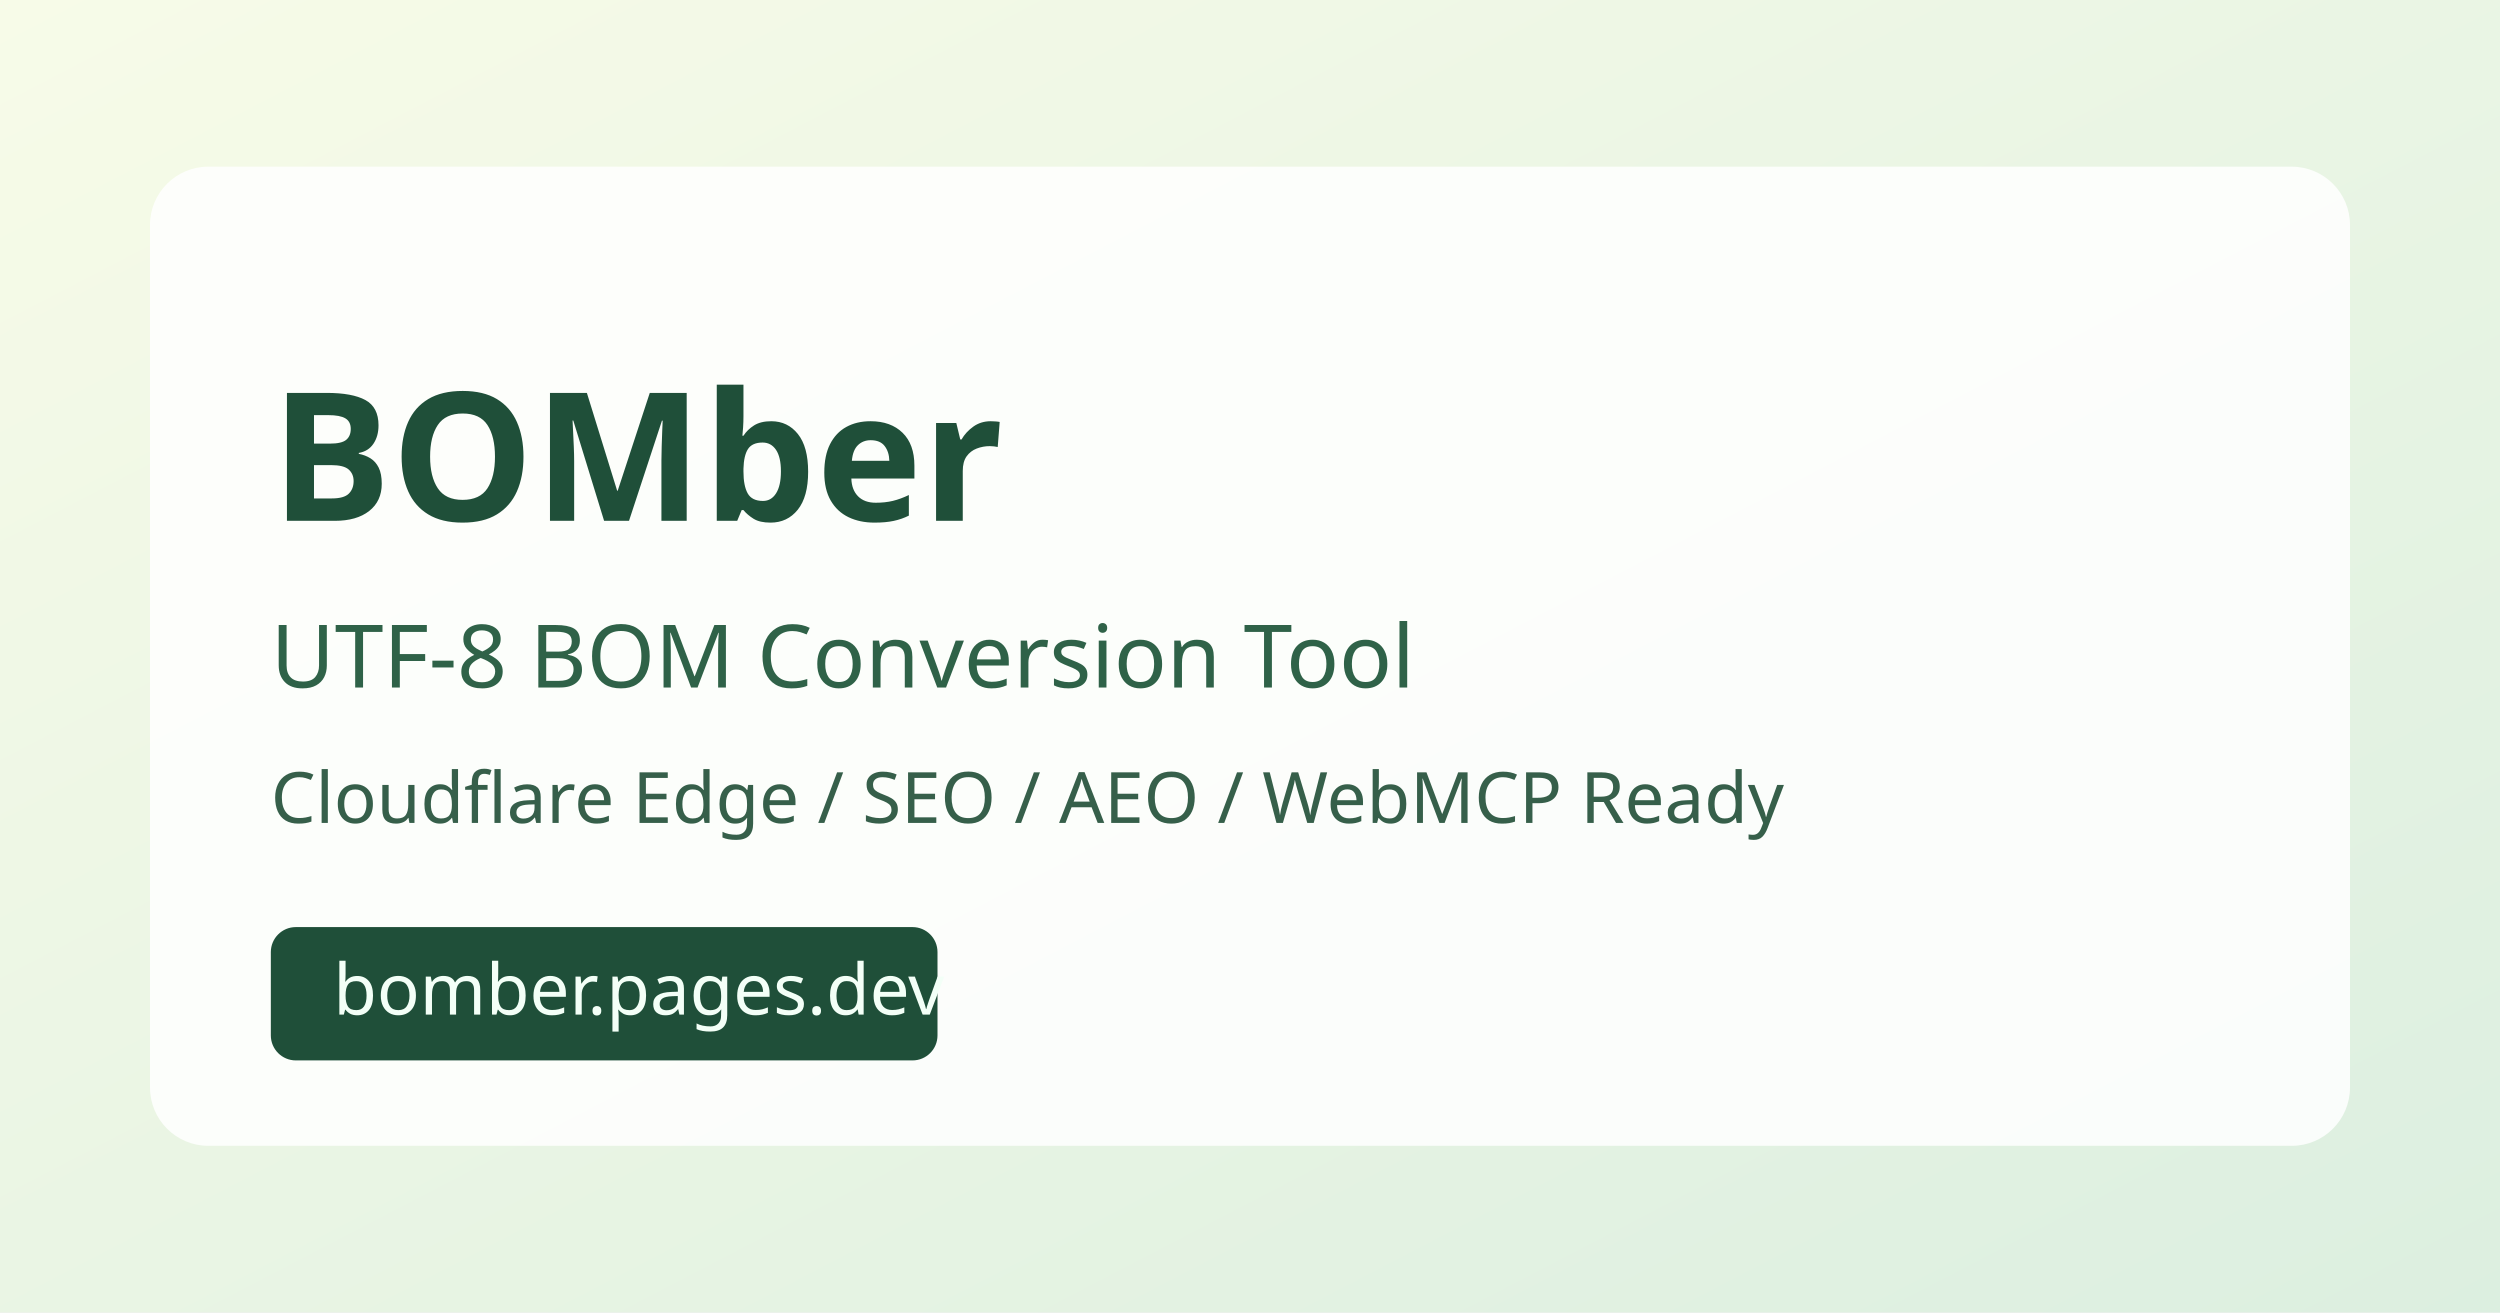
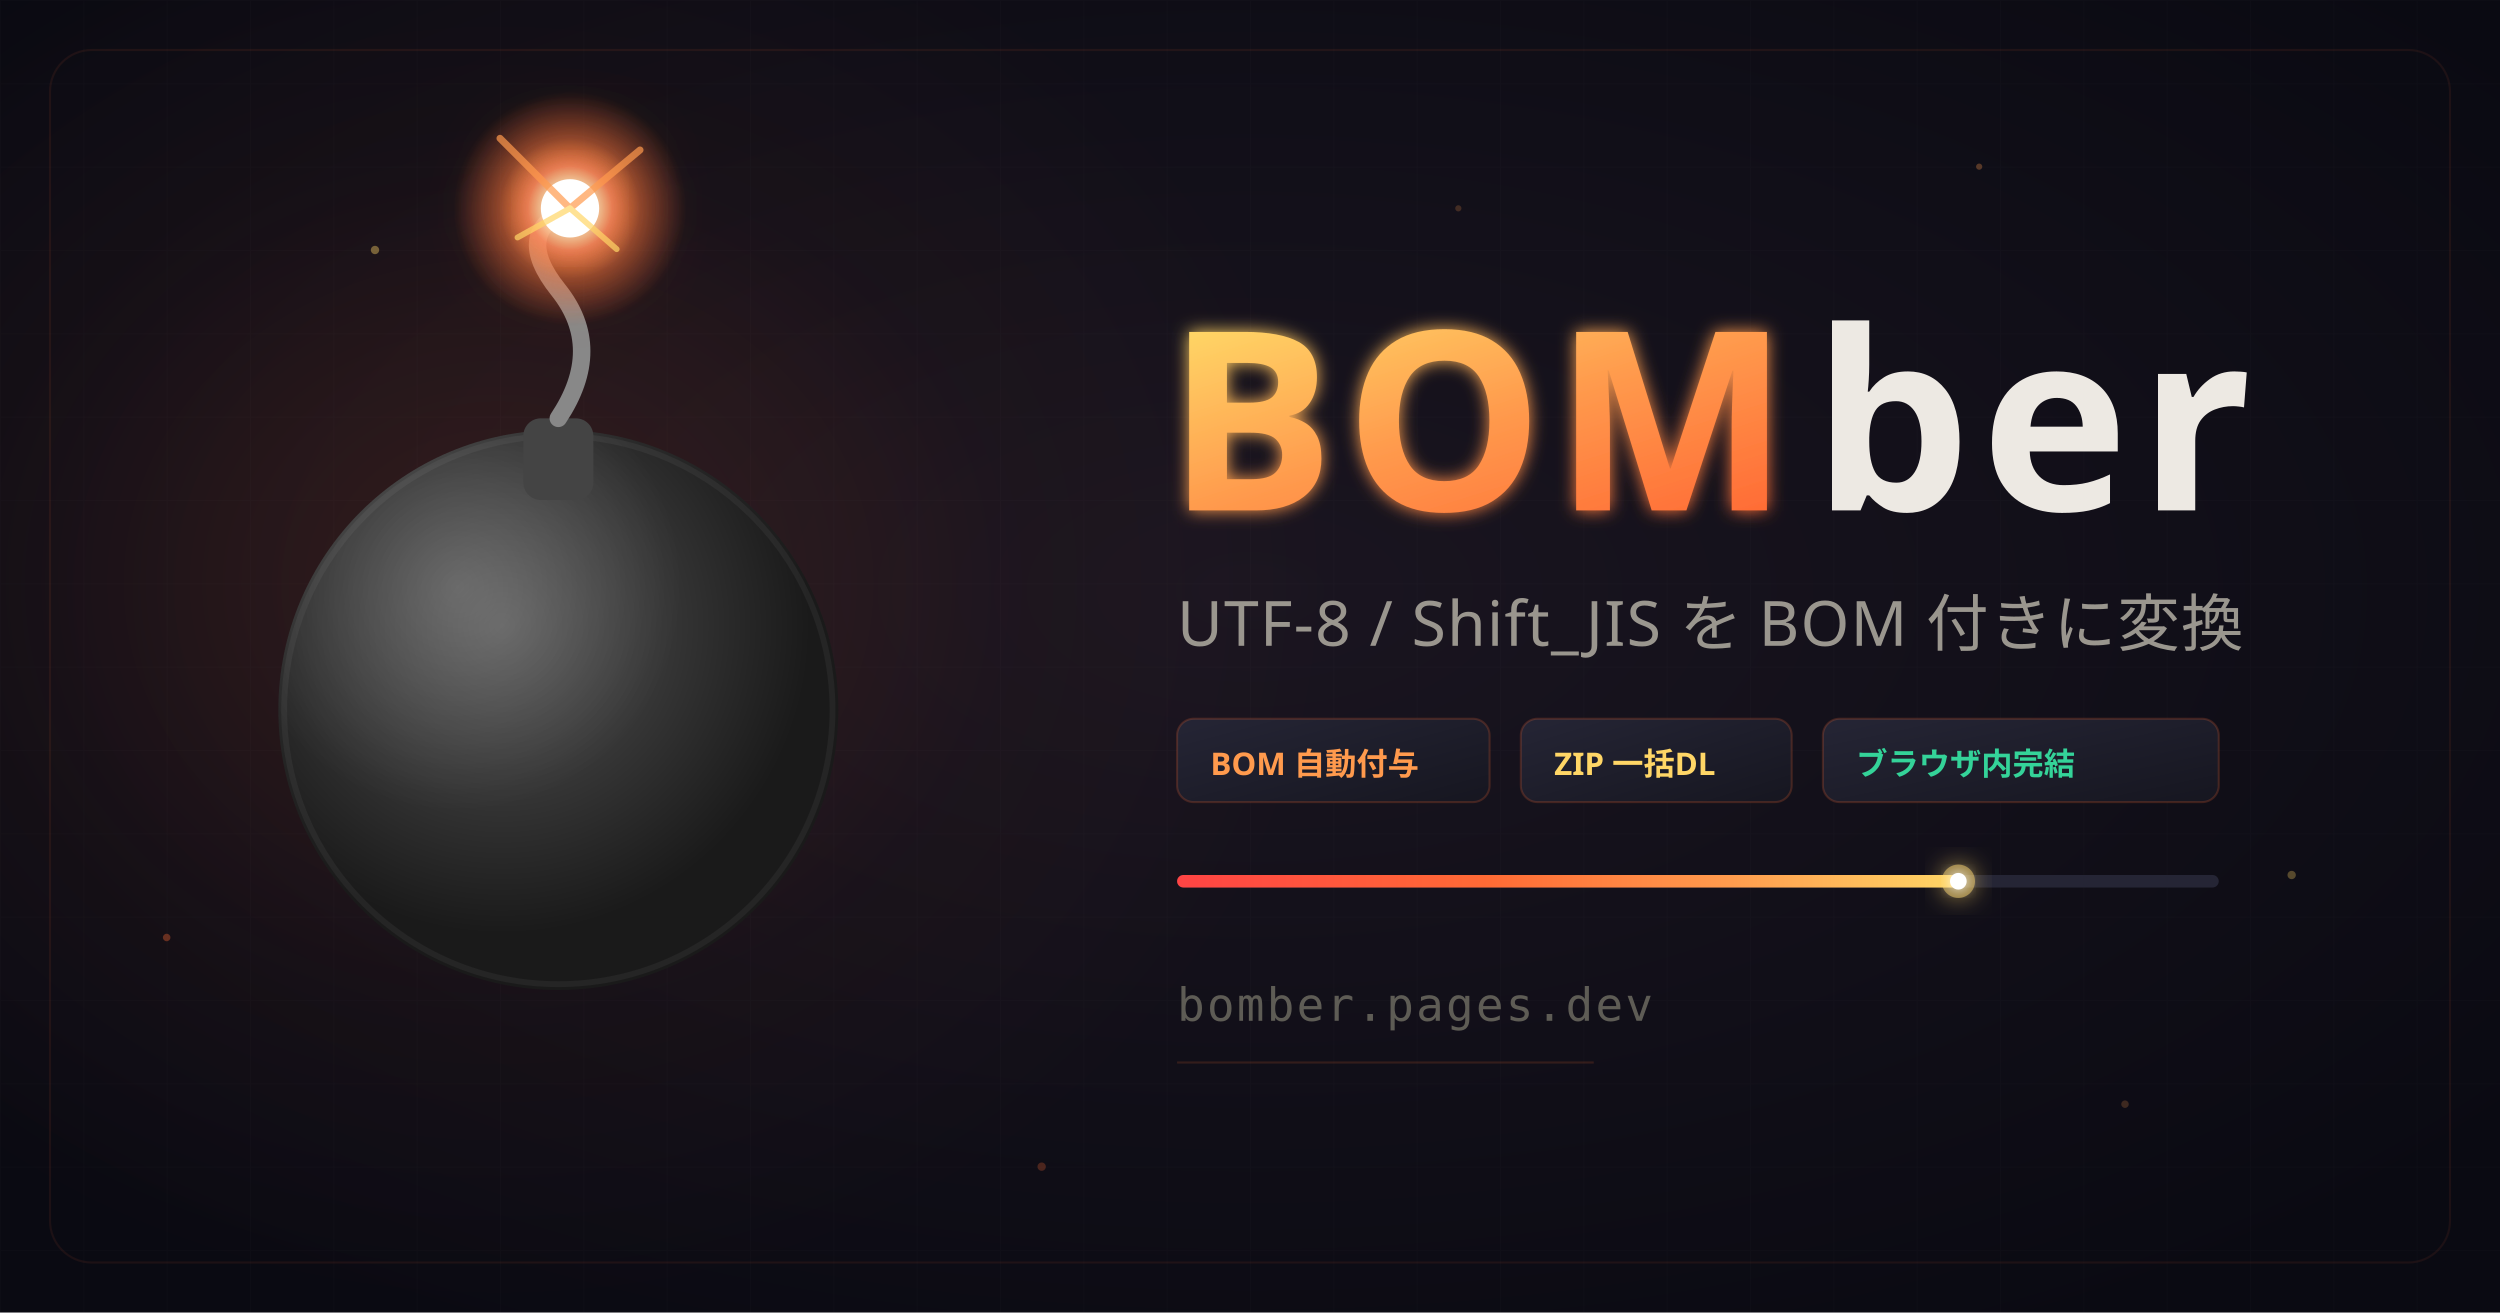
- <svg xmlns="http://www.w3.org/2000/svg" viewBox="0 0 1200 630" role="img" aria-label="BOMber Open Graph Image">
+ <svg xmlns="http://www.w3.org/2000/svg" viewBox="0 0 1200 630" role="img" aria-label="BOMber — UTF-8 BOM変換ツール">
  <defs>
-     <linearGradient id="bg" x1="0%" x2="100%" y1="0%" y2="100%">
-       <stop offset="0%" stop-color="#f7fbe8" />
-       <stop offset="100%" stop-color="#dcefe0" />
+     <radialGradient id="bg-glow" cx="50%" cy="45%" r="65%">
+       <stop offset="0%" stop-color="#1a1520" />
+       <stop offset="100%" stop-color="#0a0a12" />
+     </radialGradient>
+     <radialGradient id="warm-glow" cx="50%" cy="50%" r="50%">
+       <stop offset="0%" stop-color="#ff6b35" stop-opacity="0.15" />
+       <stop offset="60%" stop-color="#ff6b35" stop-opacity="0.03" />
+       <stop offset="100%" stop-color="#ff6b35" stop-opacity="0" />
+     </radialGradient>
+     <linearGradient id="title-fire" x1="0%" y1="0%" x2="100%" y2="100%">
+       <stop offset="0%" stop-color="#ffd666" />
+       <stop offset="50%" stop-color="#ff9a4d" />
+       <stop offset="100%" stop-color="#ff6b35" />
    </linearGradient>
+     <radialGradient id="bomb-body" cx="40%" cy="35%" r="55%">
+       <stop offset="0%" stop-color="#555" />
+       <stop offset="100%" stop-color="#1a1a1a" />
+     </radialGradient>
+     <radialGradient id="bomb-shine" cx="32%" cy="28%" r="40%">
+       <stop offset="0%" stop-color="#ffffff" stop-opacity="0.18" />
+       <stop offset="100%" stop-color="#ffffff" stop-opacity="0" />
+     </radialGradient>
+     <radialGradient id="spark-glow" cx="50%" cy="50%" r="50%">
+       <stop offset="0%" stop-color="#fff" />
+       <stop offset="20%" stop-color="#ffd666" />
+       <stop offset="60%" stop-color="#ff6b35" />
+       <stop offset="100%" stop-color="#ff6b35" stop-opacity="0" />
+     </radialGradient>
+     <linearGradient id="fuse-grad" x1="0%" y1="0%" x2="100%" y2="0%">
+       <stop offset="0%" stop-color="#ff4444" />
+       <stop offset="40%" stop-color="#ff6b35" />
+       <stop offset="70%" stop-color="#ff9a4d" />
+       <stop offset="100%" stop-color="#ffd666" />
+     </linearGradient>
+     <pattern id="grid" width="40" height="40" patternUnits="userSpaceOnUse">
+       <path d="M 40 0 L 0 0 0 40" fill="none" stroke="#ffffff" stroke-opacity="0.015" stroke-width="1" />
+     </pattern>
+     <linearGradient id="badge-grad" x1="0%" y1="0%" x2="100%" y2="100%">
+       <stop offset="0%" stop-color="#252535" />
+       <stop offset="100%" stop-color="#161620" />
+     </linearGradient>
+     <filter id="glow-lg" x="-50%" y="-50%" width="200%" height="200%">
+       <feGaussianBlur stdDeviation="6" result="blur" />
+       <feMerge>
+         <feMergeNode in="blur" />
+         <feMergeNode in="SourceGraphic" />
+       </feMerge>
+     </filter>
+     <filter id="glow-sm" x="-50%" y="-50%" width="200%" height="200%">
+       <feGaussianBlur stdDeviation="3" result="blur" />
+       <feMerge>
+         <feMergeNode in="blur" />
+         <feMergeNode in="SourceGraphic" />
+       </feMerge>
+     </filter>
+     <filter id="glow-text" x="-10%" y="-10%" width="120%" height="120%">
+       <feGaussianBlur stdDeviation="4" result="blur" />
+       <feMerge>
+         <feMergeNode in="blur" />
+         <feMergeNode in="SourceGraphic" />
+       </feMerge>
+     </filter>
  </defs>
-   <rect width="1200" height="630" fill="url(#bg)" />
-   <rect x="72" y="80" width="1056" height="470" rx="28" fill="#ffffff" opacity="0.85" />
-   <text x="130" y="250" fill="#1f4f39" font-family="'Avenir Next', 'Hiragino Sans', sans-serif" font-size="86" font-weight="700">BOMber</text>
-   <text x="130" y="330" fill="#2f6248" font-family="'Avenir Next', 'Hiragino Sans', sans-serif" font-size="42">UTF-8 BOM Conversion Tool</text>
-   <text x="130" y="395" fill="#365f4a" font-family="'Avenir Next', 'Hiragino Sans', sans-serif" font-size="34">Cloudflare Edge / SEO / AEO / WebMCP Ready</text>
-   <rect x="130" y="445" width="320" height="64" rx="12" fill="#1f4f39" />
-   <text x="160" y="487" fill="#f3fff7" font-family="'Avenir Next', 'Hiragino Sans', sans-serif" font-size="34">bomber.pages.dev</text>
+   <rect width="1200" height="630" fill="url(#bg-glow)" />
+   <rect width="1200" height="630" fill="url(#grid)" />
+   <ellipse cx="240" cy="280" rx="400" ry="350" fill="url(#warm-glow)" />
+   <rect x="24" y="24" width="1152" height="582" rx="20" fill="none" stroke="#ff6b35" stroke-opacity="0.08" stroke-width="1" />
+   <circle cx="180" cy="120" r="2" fill="#ffd666" opacity="0.4" />
+   <circle cx="950" cy="80" r="1.5" fill="#ff9a4d" opacity="0.3" />
+   <circle cx="1050" cy="200" r="2.5" fill="#ffd666" opacity="0.25" />
+   <circle cx="80" cy="450" r="1.8" fill="#ff6b35" opacity="0.35" />
+   <circle cx="1100" cy="420" r="2" fill="#ffd666" opacity="0.3" />
+   <circle cx="700" cy="100" r="1.5" fill="#ff9a4d" opacity="0.2" />
+   <circle cx="500" cy="560" r="2" fill="#ff6b35" opacity="0.25" />
+   <circle cx="150" cy="300" r="1.2" fill="#ffd666" opacity="0.3" />
+   <circle cx="1020" cy="530" r="1.8" fill="#ff9a4d" opacity="0.2" />
+   <g transform="translate(100, 100) scale(2.8)">
+     <circle cx="60" cy="86" r="48" fill="url(#bomb-body)" />
+     <circle cx="60" cy="86" r="48" fill="url(#bomb-shine)" />
+     <circle cx="60" cy="86" r="47" fill="none" stroke="#ffffff" stroke-opacity="0.05" stroke-width="1" />
+     <rect x="54" y="36" width="12" height="14" rx="3" fill="#444" />
+     <path d="M60 36 Q68 24 60 14 Q52 4 62 0" stroke="#888" stroke-width="3" fill="none" stroke-linecap="round" />
+     <circle cx="62" cy="0" r="20" fill="url(#spark-glow)" opacity="0.4" />
+     <circle cx="62" cy="0" r="12" fill="url(#spark-glow)" opacity="0.8" filter="url(#glow-lg)" />
+     <circle cx="62" cy="0" r="5" fill="#fff" filter="url(#glow-sm)" />
+     <g opacity="0.7">
+       <line x1="62" y1="0" x2="62" y2="-16" stroke="#ffd666" stroke-width="1.8" stroke-linecap="round" filter="url(#glow-sm)" />
+       <line x1="62" y1="0" x2="74" y2="-10" stroke="#ff9a4d" stroke-width="1.2" stroke-linecap="round" />
+       <line x1="62" y1="0" x2="50" y2="-12" stroke="#ff9a4d" stroke-width="1.2" stroke-linecap="round" />
+       <line x1="62" y1="0" x2="70" y2="7" stroke="#ffd666" stroke-width="1" stroke-linecap="round" />
+       <line x1="62" y1="0" x2="53" y2="5" stroke="#ffd666" stroke-width="1" stroke-linecap="round" />
+     </g>
+   </g>
+   <text x="560" y="245" font-family="'Avenir Next','Hiragino Sans','Noto Sans JP',system-ui,sans-serif" font-size="120" font-weight="900" letter-spacing="0.04em" fill="url(#title-fire)" filter="url(#glow-text)">BOM</text>
+   <text x="870" y="245" font-family="'Avenir Next','Hiragino Sans','Noto Sans JP',system-ui,sans-serif" font-size="120" font-weight="900" letter-spacing="0.04em" fill="#ede9e3">ber</text>
+   <text x="565" y="310" font-family="'Noto Sans JP','Hiragino Sans','Yu Gothic',system-ui,sans-serif" font-size="30" fill="#9a968e" letter-spacing="0.02em">UTF-8 / Shift_JIS を BOM 付きに変換</text>
+   <g transform="translate(565, 345)">
+     <rect width="150" height="40" rx="8" fill="url(#badge-grad)" stroke="#ff6b35" stroke-opacity="0.2" stroke-width="1" />
+     <text x="16" y="27" font-family="'Noto Sans JP','Hiragino Sans',system-ui,sans-serif" font-size="15" font-weight="700" fill="#ff9a4d">BOM 自動付与</text>
+   </g>
+   <g transform="translate(730, 345)">
+     <rect width="130" height="40" rx="8" fill="url(#badge-grad)" stroke="#ff6b35" stroke-opacity="0.2" stroke-width="1" />
+     <text x="16" y="27" font-family="'Noto Sans JP','Hiragino Sans',system-ui,sans-serif" font-size="15" font-weight="700" fill="#ffd666">ZIP 一括DL</text>
+   </g>
+   <g transform="translate(875, 345)">
+     <rect width="190" height="40" rx="8" fill="url(#badge-grad)" stroke="#ff6b35" stroke-opacity="0.2" stroke-width="1" />
+     <text x="16" y="27" font-family="'Noto Sans JP','Hiragino Sans',system-ui,sans-serif" font-size="15" font-weight="700" fill="#34d399">ブラウザ内完結</text>
+   </g>
+   <g transform="translate(565, 420)">
+     <rect width="500" height="6" rx="3" fill="#252535" />
+     <rect width="375" height="6" rx="3" fill="url(#fuse-grad)" />
+     <circle cx="375" cy="3" r="8" fill="#ffd666" opacity="0.6" filter="url(#glow-lg)" />
+     <circle cx="375" cy="3" r="4" fill="#fff" filter="url(#glow-sm)" />
+   </g>
+   <text x="565" y="490" font-family="'SF Mono','Fira Code','Noto Sans JP',monospace" font-size="22" fill="#5e5c55" letter-spacing="0.05em">bomber.pages.dev</text>
+   <line x1="565" y1="510" x2="765" y2="510" stroke="#ff6b35" stroke-opacity="0.15" stroke-width="1" />
</svg>
